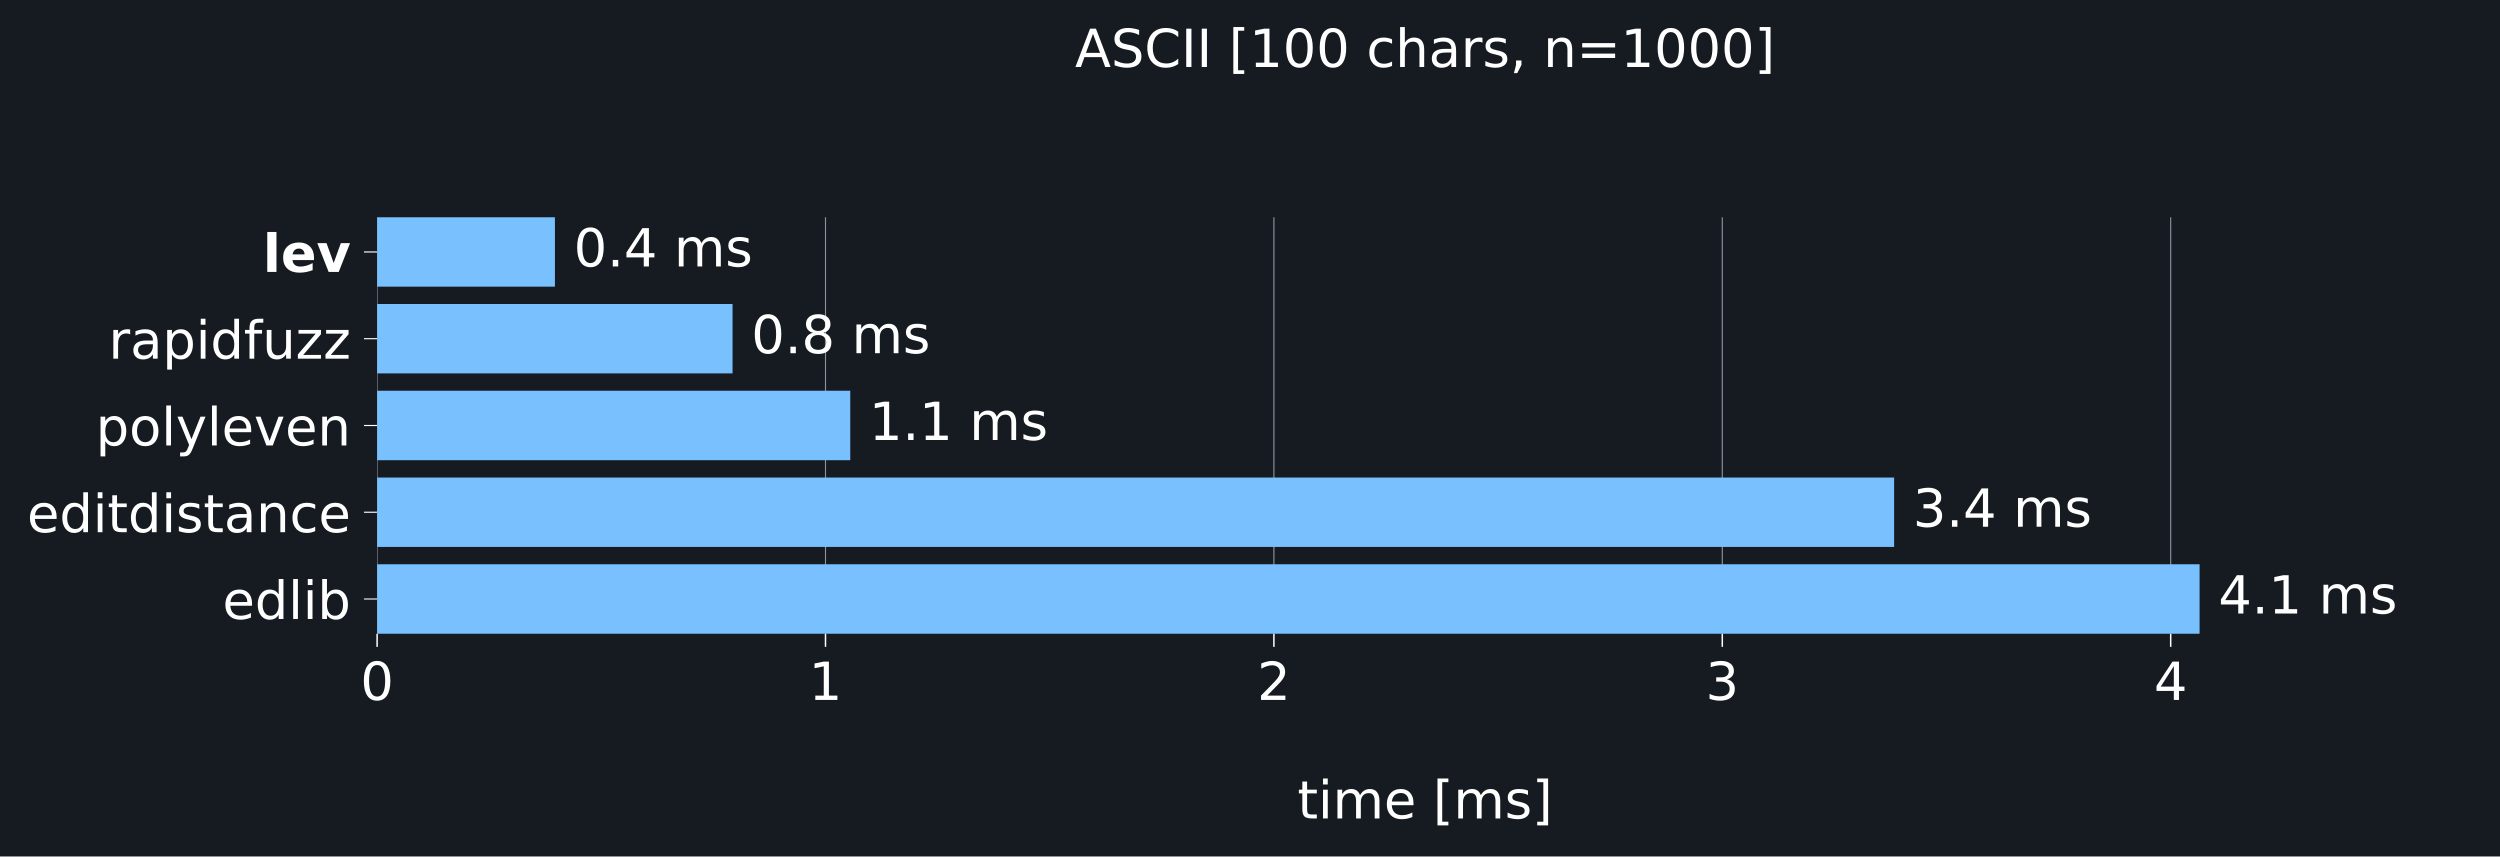
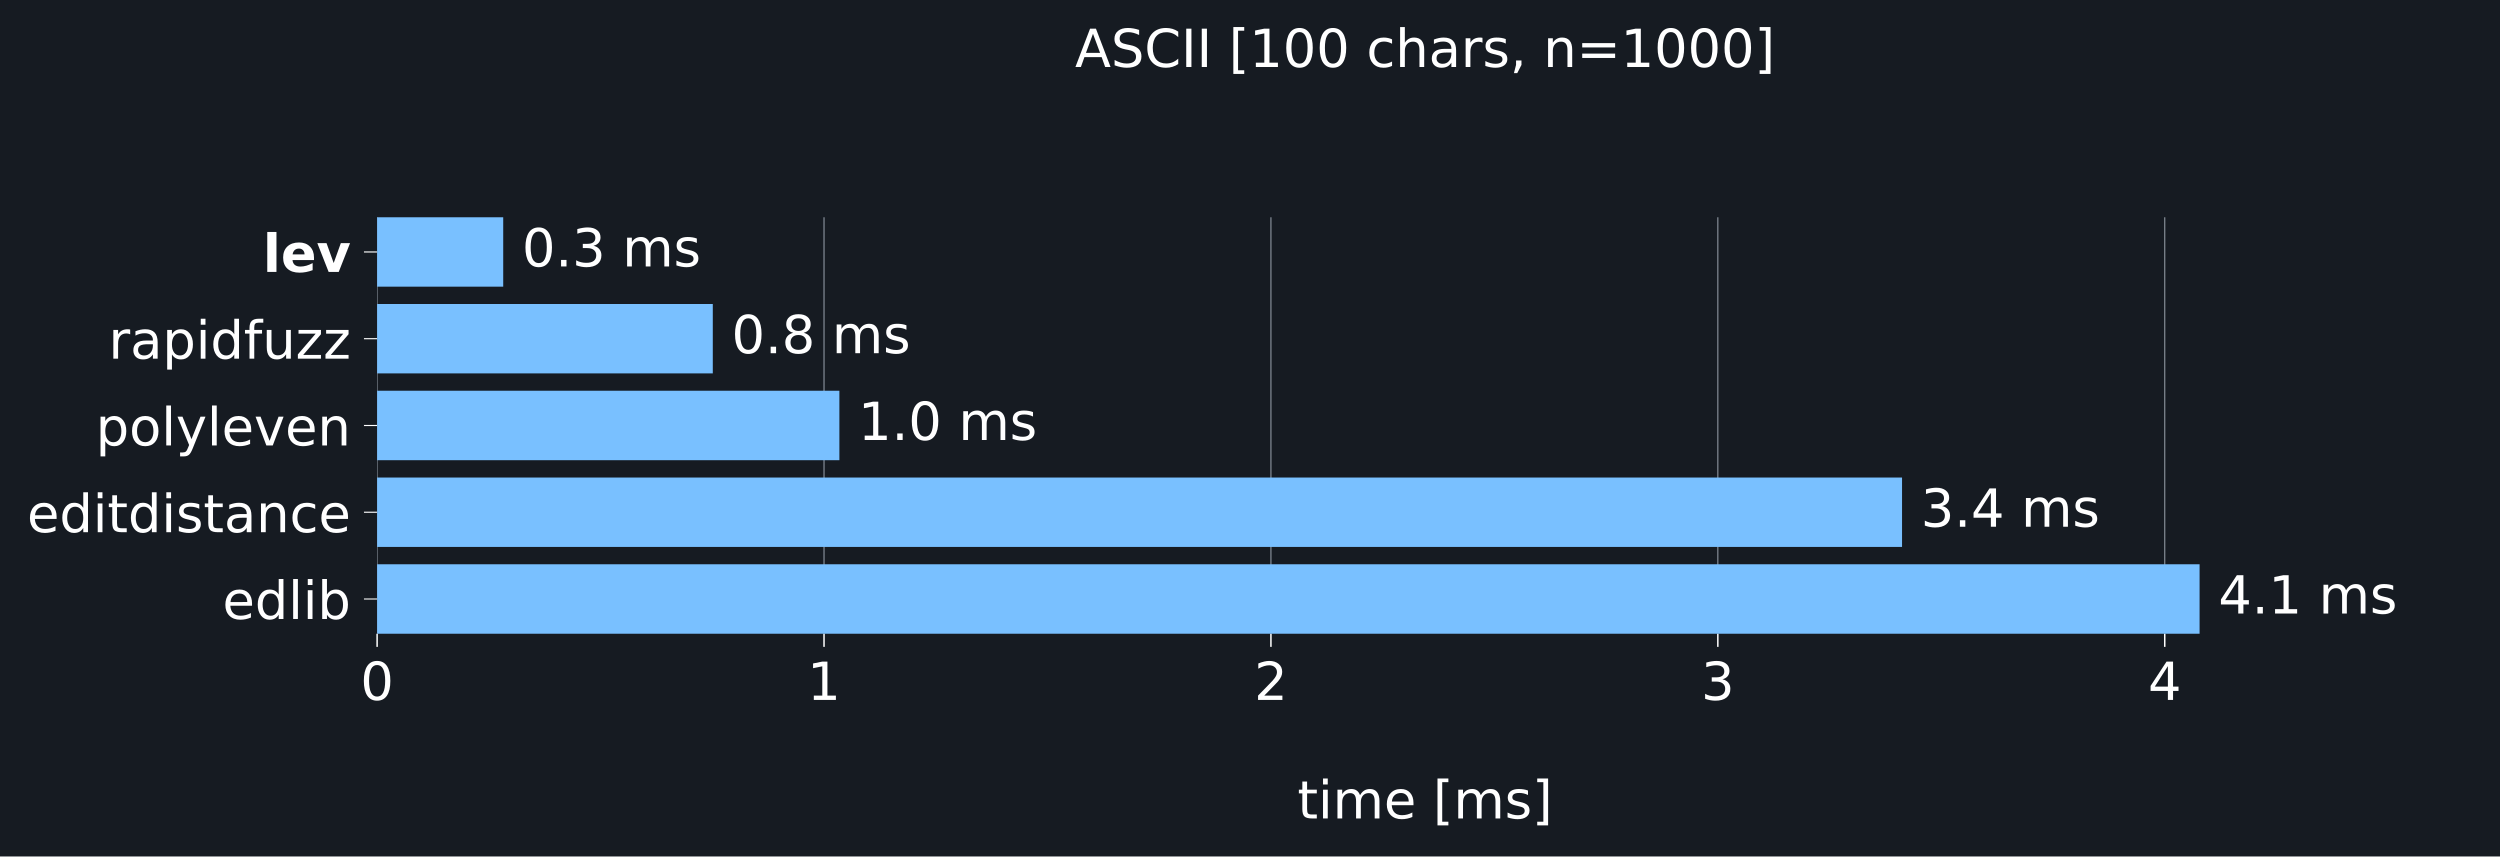
<svg xmlns="http://www.w3.org/2000/svg" xmlns:xlink="http://www.w3.org/1999/xlink" width="665.603pt" height="228.017pt" viewBox="0 0 665.603 228.017" version="1.1">
  <defs>
    <style type="text/css">*{stroke-linejoin: round; stroke-linecap: butt}</style>
  </defs>
  <g id="figure_1">
    <g id="patch_1">
      <path d="M 0 228.017 L 665.603 228.017 L 665.603 0 L 0 0 z " style="fill: #161b22" />
    </g>
    <g id="axes_1">
      <g id="patch_2">
        <path d="M 100.403 168.718 L 658.403 168.718 L 658.403 57.838 L 100.403 57.838 z " style="fill: #161b22" />
      </g>
      <g id="matplotlib.axis_1">
        <g id="xtick_1">
          <g id="line2d_1">
-             <path d="M 100.403 168.718 L 100.403 57.838 " clip-path="url(#pf8c5b90230)" style="fill: none; stroke: #8b949e; stroke-width: 0.3; stroke-linecap: square" />
+             <path d="M 100.403 168.718 L 100.403 57.838 " clip-path="url(#p8ffedb36fc)" style="fill: none; stroke: #8b949e; stroke-width: 0.3; stroke-linecap: square" />
          </g>
          <g id="line2d_2">
            <defs>
-               <path id="m25d6d5aa92" d="M 0 0 L 0 3.5 " style="stroke: #ffffff; stroke-width: 0.4" />
+               <path id="m2bbb7c81c0" d="M 0 0 L 0 3.5 " style="stroke: #ffffff; stroke-width: 0.4" />
            </defs>
            <g>
-               <use xlink:href="#m25d6d5aa92" x="100.403" y="168.718" style="fill: #ffffff; stroke: #ffffff; stroke-width: 0.4" />
+               <use xlink:href="#m2bbb7c81c0" x="100.403" y="168.718" style="fill: #ffffff; stroke: #ffffff; stroke-width: 0.4" />
            </g>
          </g>
          <g id="text_1">
            <g style="fill: #ffffff" transform="translate(95.94906 186.3556) scale(0.14 -0.14)">
              <defs>
                <path id="DejaVuSans-30" d="M 2034 4250 Q 1547 4250 1301 3770 Q 1056 3291 1056 2328 Q 1056 1369 1301 889 Q 1547 409 2034 409 Q 2525 409 2770 889 Q 3016 1369 3016 2328 Q 3016 3291 2770 3770 Q 2525 4250 2034 4250 z M 2034 4750 Q 2819 4750 3233 4129 Q 3647 3509 3647 2328 Q 3647 1150 3233 529 Q 2819 -91 2034 -91 Q 1250 -91 836 529 Q 422 1150 422 2328 Q 422 3509 836 4129 Q 1250 4750 2034 4750 z " transform="scale(0.015625)" />
              </defs>
              <use xlink:href="#DejaVuSans-30" />
            </g>
          </g>
        </g>
        <g id="xtick_2">
          <g id="line2d_3">
-             <path d="M 219.783 168.718 L 219.783 57.838 " clip-path="url(#pf8c5b90230)" style="fill: none; stroke: #8b949e; stroke-width: 0.3; stroke-linecap: square" />
+             <path d="M 219.388 168.718 L 219.388 57.838 " clip-path="url(#p8ffedb36fc)" style="fill: none; stroke: #8b949e; stroke-width: 0.3; stroke-linecap: square" />
          </g>
          <g id="line2d_4">
            <g>
-               <use xlink:href="#m25d6d5aa92" x="219.783" y="168.718" style="fill: #ffffff; stroke: #ffffff; stroke-width: 0.4" />
+               <use xlink:href="#m2bbb7c81c0" x="219.388" y="168.718" style="fill: #ffffff; stroke: #ffffff; stroke-width: 0.4" />
            </g>
          </g>
          <g id="text_2">
-             <g style="fill: #ffffff" transform="translate(215.3296 186.3556) scale(0.14 -0.14)">
+             <g style="fill: #ffffff" transform="translate(214.9344 186.3556) scale(0.14 -0.14)">
              <defs>
                <path id="DejaVuSans-31" d="M 794 531 L 1825 531 L 1825 4091 L 703 3866 L 703 4441 L 1819 4666 L 2450 4666 L 2450 531 L 3481 531 L 3481 0 L 794 0 L 794 531 z " transform="scale(0.015625)" />
              </defs>
              <use xlink:href="#DejaVuSans-31" />
            </g>
          </g>
        </g>
        <g id="xtick_3">
          <g id="line2d_5">
-             <path d="M 339.164 168.718 L 339.164 57.838 " clip-path="url(#pf8c5b90230)" style="fill: none; stroke: #8b949e; stroke-width: 0.3; stroke-linecap: square" />
+             <path d="M 338.374 168.718 L 338.374 57.838 " clip-path="url(#p8ffedb36fc)" style="fill: none; stroke: #8b949e; stroke-width: 0.3; stroke-linecap: square" />
          </g>
          <g id="line2d_6">
            <g>
-               <use xlink:href="#m25d6d5aa92" x="339.164" y="168.718" style="fill: #ffffff; stroke: #ffffff; stroke-width: 0.4" />
+               <use xlink:href="#m2bbb7c81c0" x="338.374" y="168.718" style="fill: #ffffff; stroke: #ffffff; stroke-width: 0.4" />
            </g>
          </g>
          <g id="text_3">
-             <g style="fill: #ffffff" transform="translate(334.7102 186.3556) scale(0.14 -0.14)">
+             <g style="fill: #ffffff" transform="translate(333.9198 186.3556) scale(0.14 -0.14)">
              <defs>
                <path id="DejaVuSans-32" d="M 1228 531 L 3431 531 L 3431 0 L 469 0 L 469 531 Q 828 903 1448 1529 Q 2069 2156 2228 2338 Q 2531 2678 2651 2914 Q 2772 3150 2772 3378 Q 2772 3750 2511 3984 Q 2250 4219 1831 4219 Q 1534 4219 1204 4116 Q 875 4013 500 3803 L 500 4441 Q 881 4594 1212 4672 Q 1544 4750 1819 4750 Q 2544 4750 2975 4387 Q 3406 4025 3406 3419 Q 3406 3131 3298 2873 Q 3191 2616 2906 2266 Q 2828 2175 2409 1742 Q 1991 1309 1228 531 z " transform="scale(0.015625)" />
              </defs>
              <use xlink:href="#DejaVuSans-32" />
            </g>
          </g>
        </g>
        <g id="xtick_4">
          <g id="line2d_7">
-             <path d="M 458.544 168.718 L 458.544 57.838 " clip-path="url(#pf8c5b90230)" style="fill: none; stroke: #8b949e; stroke-width: 0.3; stroke-linecap: square" />
+             <path d="M 457.359 168.718 L 457.359 57.838 " clip-path="url(#p8ffedb36fc)" style="fill: none; stroke: #8b949e; stroke-width: 0.3; stroke-linecap: square" />
          </g>
          <g id="line2d_8">
            <g>
-               <use xlink:href="#m25d6d5aa92" x="458.544" y="168.718" style="fill: #ffffff; stroke: #ffffff; stroke-width: 0.4" />
+               <use xlink:href="#m2bbb7c81c0" x="457.359" y="168.718" style="fill: #ffffff; stroke: #ffffff; stroke-width: 0.4" />
            </g>
          </g>
          <g id="text_4">
-             <g style="fill: #ffffff" transform="translate(454.0907 186.3556) scale(0.14 -0.14)">
+             <g style="fill: #ffffff" transform="translate(452.9052 186.3556) scale(0.14 -0.14)">
              <defs>
                <path id="DejaVuSans-33" d="M 2597 2516 Q 3050 2419 3304 2112 Q 3559 1806 3559 1356 Q 3559 666 3084 287 Q 2609 -91 1734 -91 Q 1441 -91 1130 -33 Q 819 25 488 141 L 488 750 Q 750 597 1062 519 Q 1375 441 1716 441 Q 2309 441 2620 675 Q 2931 909 2931 1356 Q 2931 1769 2642 2001 Q 2353 2234 1838 2234 L 1294 2234 L 1294 2753 L 1863 2753 Q 2328 2753 2575 2939 Q 2822 3125 2822 3475 Q 2822 3834 2567 4026 Q 2313 4219 1838 4219 Q 1578 4219 1281 4162 Q 984 4106 628 3988 L 628 4550 Q 988 4650 1302 4700 Q 1616 4750 1894 4750 Q 2613 4750 3031 4423 Q 3450 4097 3450 3541 Q 3450 3153 3228 2886 Q 3006 2619 2597 2516 z " transform="scale(0.015625)" />
              </defs>
              <use xlink:href="#DejaVuSans-33" />
            </g>
          </g>
        </g>
        <g id="xtick_5">
          <g id="line2d_9">
-             <path d="M 577.925 168.718 L 577.925 57.838 " clip-path="url(#pf8c5b90230)" style="fill: none; stroke: #8b949e; stroke-width: 0.3; stroke-linecap: square" />
+             <path d="M 576.344 168.718 L 576.344 57.838 " clip-path="url(#p8ffedb36fc)" style="fill: none; stroke: #8b949e; stroke-width: 0.3; stroke-linecap: square" />
          </g>
          <g id="line2d_10">
            <g>
-               <use xlink:href="#m25d6d5aa92" x="577.925" y="168.718" style="fill: #ffffff; stroke: #ffffff; stroke-width: 0.4" />
+               <use xlink:href="#m2bbb7c81c0" x="576.344" y="168.718" style="fill: #ffffff; stroke: #ffffff; stroke-width: 0.4" />
            </g>
          </g>
          <g id="text_5">
-             <g style="fill: #ffffff" transform="translate(573.4713 186.3556) scale(0.14 -0.14)">
+             <g style="fill: #ffffff" transform="translate(571.8906 186.3556) scale(0.14 -0.14)">
              <defs>
                <path id="DejaVuSans-34" d="M 2419 4116 L 825 1625 L 2419 1625 L 2419 4116 z M 2253 4666 L 3047 4666 L 3047 1625 L 3713 1625 L 3713 1100 L 3047 1100 L 3047 0 L 2419 0 L 2419 1100 L 313 1100 L 313 1709 L 2253 4666 z " transform="scale(0.015625)" />
              </defs>
              <use xlink:href="#DejaVuSans-34" />
            </g>
          </g>
        </g>
        <g id="text_6">
          <g style="fill: #ffffff" transform="translate(345.4364 217.905) scale(0.14 -0.14)">
            <defs>
              <path id="DejaVuSans-74" d="M 1172 4494 L 1172 3500 L 2356 3500 L 2356 3053 L 1172 3053 L 1172 1153 Q 1172 725 1289 603 Q 1406 481 1766 481 L 2356 481 L 2356 0 L 1766 0 Q 1100 0 847 248 Q 594 497 594 1153 L 594 3053 L 172 3053 L 172 3500 L 594 3500 L 594 4494 L 1172 4494 z " transform="scale(0.015625)" />
              <path id="DejaVuSans-69" d="M 603 3500 L 1178 3500 L 1178 0 L 603 0 L 603 3500 z M 603 4863 L 1178 4863 L 1178 4134 L 603 4134 L 603 4863 z " transform="scale(0.015625)" />
              <path id="DejaVuSans-6d" d="M 3328 2828 Q 3544 3216 3844 3400 Q 4144 3584 4550 3584 Q 5097 3584 5394 3201 Q 5691 2819 5691 2113 L 5691 0 L 5113 0 L 5113 2094 Q 5113 2597 4934 2840 Q 4756 3084 4391 3084 Q 3944 3084 3684 2787 Q 3425 2491 3425 1978 L 3425 0 L 2847 0 L 2847 2094 Q 2847 2600 2669 2842 Q 2491 3084 2119 3084 Q 1678 3084 1418 2786 Q 1159 2488 1159 1978 L 1159 0 L 581 0 L 581 3500 L 1159 3500 L 1159 2956 Q 1356 3278 1631 3431 Q 1906 3584 2284 3584 Q 2666 3584 2933 3390 Q 3200 3197 3328 2828 z " transform="scale(0.015625)" />
              <path id="DejaVuSans-65" d="M 3597 1894 L 3597 1613 L 953 1613 Q 991 1019 1311 708 Q 1631 397 2203 397 Q 2534 397 2845 478 Q 3156 559 3463 722 L 3463 178 Q 3153 47 2828 -22 Q 2503 -91 2169 -91 Q 1331 -91 842 396 Q 353 884 353 1716 Q 353 2575 817 3079 Q 1281 3584 2069 3584 Q 2775 3584 3186 3129 Q 3597 2675 3597 1894 z M 3022 2063 Q 3016 2534 2758 2815 Q 2500 3097 2075 3097 Q 1594 3097 1305 2825 Q 1016 2553 972 2059 L 3022 2063 z " transform="scale(0.015625)" />
              <path id="DejaVuSans-20" transform="scale(0.015625)" />
              <path id="DejaVuSans-5b" d="M 550 4863 L 1875 4863 L 1875 4416 L 1125 4416 L 1125 -397 L 1875 -397 L 1875 -844 L 550 -844 L 550 4863 z " transform="scale(0.015625)" />
              <path id="DejaVuSans-73" d="M 2834 3397 L 2834 2853 Q 2591 2978 2328 3040 Q 2066 3103 1784 3103 Q 1356 3103 1142 2972 Q 928 2841 928 2578 Q 928 2378 1081 2264 Q 1234 2150 1697 2047 L 1894 2003 Q 2506 1872 2764 1633 Q 3022 1394 3022 966 Q 3022 478 2636 193 Q 2250 -91 1575 -91 Q 1294 -91 989 -36 Q 684 19 347 128 L 347 722 Q 666 556 975 473 Q 1284 391 1588 391 Q 1994 391 2212 530 Q 2431 669 2431 922 Q 2431 1156 2273 1281 Q 2116 1406 1581 1522 L 1381 1569 Q 847 1681 609 1914 Q 372 2147 372 2553 Q 372 3047 722 3315 Q 1072 3584 1716 3584 Q 2034 3584 2315 3537 Q 2597 3491 2834 3397 z " transform="scale(0.015625)" />
              <path id="DejaVuSans-5d" d="M 1947 4863 L 1947 -844 L 622 -844 L 622 -397 L 1369 -397 L 1369 4416 L 622 4416 L 622 4863 L 1947 4863 z " transform="scale(0.015625)" />
            </defs>
            <use xlink:href="#DejaVuSans-74" />
            <use xlink:href="#DejaVuSans-69" transform="translate(39.20898 0)" />
            <use xlink:href="#DejaVuSans-6d" transform="translate(66.99219 0)" />
            <use xlink:href="#DejaVuSans-65" transform="translate(164.4043 0)" />
            <use xlink:href="#DejaVuSans-20" transform="translate(225.9277 0)" />
            <use xlink:href="#DejaVuSans-5b" transform="translate(257.7148 0)" />
            <use xlink:href="#DejaVuSans-6d" transform="translate(296.7285 0)" />
            <use xlink:href="#DejaVuSans-73" transform="translate(394.1406 0)" />
            <use xlink:href="#DejaVuSans-5d" transform="translate(446.2402 0)" />
          </g>
        </g>
      </g>
      <g id="matplotlib.axis_2">
        <g id="ytick_1">
          <g id="line2d_11">
            <defs>
-               <path id="ma8c138a21f" d="M 0 0 L -3.5 0 " style="stroke: #ffffff; stroke-width: 0.3" />
+               <path id="mb7a8e236f5" d="M 0 0 L -3.5 0 " style="stroke: #ffffff; stroke-width: 0.3" />
            </defs>
            <g>
-               <use xlink:href="#ma8c138a21f" x="100.403" y="159.478" style="fill: #ffffff; stroke: #ffffff; stroke-width: 0.3" />
+               <use xlink:href="#mb7a8e236f5" x="100.403" y="159.478" style="fill: #ffffff; stroke: #ffffff; stroke-width: 0.3" />
            </g>
          </g>
          <g id="text_7">
            <g style="fill: #ffffff" transform="translate(59.23406 164.7967) scale(0.14 -0.14)">
              <defs>
                <path id="DejaVuSans-64" d="M 2906 2969 L 2906 4863 L 3481 4863 L 3481 0 L 2906 0 L 2906 525 Q 2725 213 2448 61 Q 2172 -91 1784 -91 Q 1150 -91 751 415 Q 353 922 353 1747 Q 353 2572 751 3078 Q 1150 3584 1784 3584 Q 2172 3584 2448 3432 Q 2725 3281 2906 2969 z M 947 1747 Q 947 1113 1208 752 Q 1469 391 1925 391 Q 2381 391 2643 752 Q 2906 1113 2906 1747 Q 2906 2381 2643 2742 Q 2381 3103 1925 3103 Q 1469 3103 1208 2742 Q 947 2381 947 1747 z " transform="scale(0.015625)" />
                <path id="DejaVuSans-6c" d="M 603 4863 L 1178 4863 L 1178 0 L 603 0 L 603 4863 z " transform="scale(0.015625)" />
                <path id="DejaVuSans-62" d="M 3116 1747 Q 3116 2381 2855 2742 Q 2594 3103 2138 3103 Q 1681 3103 1420 2742 Q 1159 2381 1159 1747 Q 1159 1113 1420 752 Q 1681 391 2138 391 Q 2594 391 2855 752 Q 3116 1113 3116 1747 z M 1159 2969 Q 1341 3281 1617 3432 Q 1894 3584 2278 3584 Q 2916 3584 3314 3078 Q 3713 2572 3713 1747 Q 3713 922 3314 415 Q 2916 -91 2278 -91 Q 1894 -91 1617 61 Q 1341 213 1159 525 L 1159 0 L 581 0 L 581 4863 L 1159 4863 L 1159 2969 z " transform="scale(0.015625)" />
              </defs>
              <use xlink:href="#DejaVuSans-65" />
              <use xlink:href="#DejaVuSans-64" transform="translate(61.52344 0)" />
              <use xlink:href="#DejaVuSans-6c" transform="translate(125 0)" />
              <use xlink:href="#DejaVuSans-69" transform="translate(152.7832 0)" />
              <use xlink:href="#DejaVuSans-62" transform="translate(180.5664 0)" />
            </g>
          </g>
        </g>
        <g id="ytick_2">
          <g id="line2d_12">
            <g>
-               <use xlink:href="#ma8c138a21f" x="100.403" y="136.378" style="fill: #ffffff; stroke: #ffffff; stroke-width: 0.3" />
+               <use xlink:href="#mb7a8e236f5" x="100.403" y="136.378" style="fill: #ffffff; stroke: #ffffff; stroke-width: 0.3" />
            </g>
          </g>
          <g id="text_8">
            <g style="fill: #ffffff" transform="translate(7.2 141.6967) scale(0.14 -0.14)">
              <defs>
                <path id="DejaVuSans-61" d="M 2194 1759 Q 1497 1759 1228 1600 Q 959 1441 959 1056 Q 959 750 1161 570 Q 1363 391 1709 391 Q 2188 391 2477 730 Q 2766 1069 2766 1631 L 2766 1759 L 2194 1759 z M 3341 1997 L 3341 0 L 2766 0 L 2766 531 Q 2569 213 2275 61 Q 1981 -91 1556 -91 Q 1019 -91 701 211 Q 384 513 384 1019 Q 384 1609 779 1909 Q 1175 2209 1959 2209 L 2766 2209 L 2766 2266 Q 2766 2663 2505 2880 Q 2244 3097 1772 3097 Q 1472 3097 1187 3025 Q 903 2953 641 2809 L 641 3341 Q 956 3463 1253 3523 Q 1550 3584 1831 3584 Q 2591 3584 2966 3190 Q 3341 2797 3341 1997 z " transform="scale(0.015625)" />
                <path id="DejaVuSans-6e" d="M 3513 2113 L 3513 0 L 2938 0 L 2938 2094 Q 2938 2591 2744 2837 Q 2550 3084 2163 3084 Q 1697 3084 1428 2787 Q 1159 2491 1159 1978 L 1159 0 L 581 0 L 581 3500 L 1159 3500 L 1159 2956 Q 1366 3272 1645 3428 Q 1925 3584 2291 3584 Q 2894 3584 3203 3211 Q 3513 2838 3513 2113 z " transform="scale(0.015625)" />
                <path id="DejaVuSans-63" d="M 3122 3366 L 3122 2828 Q 2878 2963 2633 3030 Q 2388 3097 2138 3097 Q 1578 3097 1268 2742 Q 959 2388 959 1747 Q 959 1106 1268 751 Q 1578 397 2138 397 Q 2388 397 2633 464 Q 2878 531 3122 666 L 3122 134 Q 2881 22 2623 -34 Q 2366 -91 2075 -91 Q 1284 -91 818 406 Q 353 903 353 1747 Q 353 2603 823 3093 Q 1294 3584 2113 3584 Q 2378 3584 2631 3529 Q 2884 3475 3122 3366 z " transform="scale(0.015625)" />
              </defs>
              <use xlink:href="#DejaVuSans-65" />
              <use xlink:href="#DejaVuSans-64" transform="translate(61.52344 0)" />
              <use xlink:href="#DejaVuSans-69" transform="translate(125 0)" />
              <use xlink:href="#DejaVuSans-74" transform="translate(152.7832 0)" />
              <use xlink:href="#DejaVuSans-64" transform="translate(191.9922 0)" />
              <use xlink:href="#DejaVuSans-69" transform="translate(255.4688 0)" />
              <use xlink:href="#DejaVuSans-73" transform="translate(283.252 0)" />
              <use xlink:href="#DejaVuSans-74" transform="translate(335.3516 0)" />
              <use xlink:href="#DejaVuSans-61" transform="translate(374.5605 0)" />
              <use xlink:href="#DejaVuSans-6e" transform="translate(435.8398 0)" />
              <use xlink:href="#DejaVuSans-63" transform="translate(499.2188 0)" />
              <use xlink:href="#DejaVuSans-65" transform="translate(554.1992 0)" />
            </g>
          </g>
        </g>
        <g id="ytick_3">
          <g id="line2d_13">
            <g>
-               <use xlink:href="#ma8c138a21f" x="100.403" y="113.278" style="fill: #ffffff; stroke: #ffffff; stroke-width: 0.3" />
+               <use xlink:href="#mb7a8e236f5" x="100.403" y="113.278" style="fill: #ffffff; stroke: #ffffff; stroke-width: 0.3" />
            </g>
          </g>
          <g id="text_9">
            <g style="fill: #ffffff" transform="translate(25.49625 118.5967) scale(0.14 -0.14)">
              <defs>
                <path id="DejaVuSans-70" d="M 1159 525 L 1159 -1331 L 581 -1331 L 581 3500 L 1159 3500 L 1159 2969 Q 1341 3281 1617 3432 Q 1894 3584 2278 3584 Q 2916 3584 3314 3078 Q 3713 2572 3713 1747 Q 3713 922 3314 415 Q 2916 -91 2278 -91 Q 1894 -91 1617 61 Q 1341 213 1159 525 z M 3116 1747 Q 3116 2381 2855 2742 Q 2594 3103 2138 3103 Q 1681 3103 1420 2742 Q 1159 2381 1159 1747 Q 1159 1113 1420 752 Q 1681 391 2138 391 Q 2594 391 2855 752 Q 3116 1113 3116 1747 z " transform="scale(0.015625)" />
                <path id="DejaVuSans-6f" d="M 1959 3097 Q 1497 3097 1228 2736 Q 959 2375 959 1747 Q 959 1119 1226 758 Q 1494 397 1959 397 Q 2419 397 2687 759 Q 2956 1122 2956 1747 Q 2956 2369 2687 2733 Q 2419 3097 1959 3097 z M 1959 3584 Q 2709 3584 3137 3096 Q 3566 2609 3566 1747 Q 3566 888 3137 398 Q 2709 -91 1959 -91 Q 1206 -91 779 398 Q 353 888 353 1747 Q 353 2609 779 3096 Q 1206 3584 1959 3584 z " transform="scale(0.015625)" />
                <path id="DejaVuSans-79" d="M 2059 -325 Q 1816 -950 1584 -1140 Q 1353 -1331 966 -1331 L 506 -1331 L 506 -850 L 844 -850 Q 1081 -850 1212 -737 Q 1344 -625 1503 -206 L 1606 56 L 191 3500 L 800 3500 L 1894 763 L 2988 3500 L 3597 3500 L 2059 -325 z " transform="scale(0.015625)" />
                <path id="DejaVuSans-76" d="M 191 3500 L 800 3500 L 1894 563 L 2988 3500 L 3597 3500 L 2284 0 L 1503 0 L 191 3500 z " transform="scale(0.015625)" />
              </defs>
              <use xlink:href="#DejaVuSans-70" />
              <use xlink:href="#DejaVuSans-6f" transform="translate(63.47656 0)" />
              <use xlink:href="#DejaVuSans-6c" transform="translate(124.6582 0)" />
              <use xlink:href="#DejaVuSans-79" transform="translate(152.4414 0)" />
              <use xlink:href="#DejaVuSans-6c" transform="translate(211.6211 0)" />
              <use xlink:href="#DejaVuSans-65" transform="translate(239.4043 0)" />
              <use xlink:href="#DejaVuSans-76" transform="translate(300.9277 0)" />
              <use xlink:href="#DejaVuSans-65" transform="translate(360.1074 0)" />
              <use xlink:href="#DejaVuSans-6e" transform="translate(421.6309 0)" />
            </g>
          </g>
        </g>
        <g id="ytick_4">
          <g id="line2d_14">
            <g>
-               <use xlink:href="#ma8c138a21f" x="100.403" y="90.178" style="fill: #ffffff; stroke: #ffffff; stroke-width: 0.3" />
+               <use xlink:href="#mb7a8e236f5" x="100.403" y="90.178" style="fill: #ffffff; stroke: #ffffff; stroke-width: 0.3" />
            </g>
          </g>
          <g id="text_10">
            <g style="fill: #ffffff" transform="translate(28.90656 95.49672) scale(0.14 -0.14)">
              <defs>
                <path id="DejaVuSans-72" d="M 2631 2963 Q 2534 3019 2420 3045 Q 2306 3072 2169 3072 Q 1681 3072 1420 2755 Q 1159 2438 1159 1844 L 1159 0 L 581 0 L 581 3500 L 1159 3500 L 1159 2956 Q 1341 3275 1631 3429 Q 1922 3584 2338 3584 Q 2397 3584 2469 3576 Q 2541 3569 2628 3553 L 2631 2963 z " transform="scale(0.015625)" />
                <path id="DejaVuSans-66" d="M 2375 4863 L 2375 4384 L 1825 4384 Q 1516 4384 1395 4259 Q 1275 4134 1275 3809 L 1275 3500 L 2222 3500 L 2222 3053 L 1275 3053 L 1275 0 L 697 0 L 697 3053 L 147 3053 L 147 3500 L 697 3500 L 697 3744 Q 697 4328 969 4595 Q 1241 4863 1831 4863 L 2375 4863 z " transform="scale(0.015625)" />
                <path id="DejaVuSans-75" d="M 544 1381 L 544 3500 L 1119 3500 L 1119 1403 Q 1119 906 1312 657 Q 1506 409 1894 409 Q 2359 409 2629 706 Q 2900 1003 2900 1516 L 2900 3500 L 3475 3500 L 3475 0 L 2900 0 L 2900 538 Q 2691 219 2414 64 Q 2138 -91 1772 -91 Q 1169 -91 856 284 Q 544 659 544 1381 z M 1991 3584 L 1991 3584 z " transform="scale(0.015625)" />
                <path id="DejaVuSans-7a" d="M 353 3500 L 3084 3500 L 3084 2975 L 922 459 L 3084 459 L 3084 0 L 275 0 L 275 525 L 2438 3041 L 353 3041 L 353 3500 z " transform="scale(0.015625)" />
              </defs>
              <use xlink:href="#DejaVuSans-72" />
              <use xlink:href="#DejaVuSans-61" transform="translate(41.11328 0)" />
              <use xlink:href="#DejaVuSans-70" transform="translate(102.3926 0)" />
              <use xlink:href="#DejaVuSans-69" transform="translate(165.8691 0)" />
              <use xlink:href="#DejaVuSans-64" transform="translate(193.6523 0)" />
              <use xlink:href="#DejaVuSans-66" transform="translate(257.1289 0)" />
              <use xlink:href="#DejaVuSans-75" transform="translate(292.334 0)" />
              <use xlink:href="#DejaVuSans-7a" transform="translate(355.7129 0)" />
              <use xlink:href="#DejaVuSans-7a" transform="translate(408.2031 0)" />
            </g>
          </g>
        </g>
        <g id="ytick_5">
          <g id="line2d_15">
            <g>
-               <use xlink:href="#ma8c138a21f" x="100.403" y="67.078" style="fill: #ffffff; stroke: #ffffff; stroke-width: 0.3" />
+               <use xlink:href="#mb7a8e236f5" x="100.403" y="67.078" style="fill: #ffffff; stroke: #ffffff; stroke-width: 0.3" />
            </g>
          </g>
          <g id="text_11">
            <g style="fill: #ffffff" transform="translate(69.98125 72.39672) scale(0.14 -0.14)">
              <defs>
                <path id="DejaVuSans-Bold-6c" d="M 538 4863 L 1656 4863 L 1656 0 L 538 0 L 538 4863 z " transform="scale(0.015625)" />
                <path id="DejaVuSans-Bold-65" d="M 4031 1759 L 4031 1441 L 1416 1441 Q 1456 1047 1700 850 Q 1944 653 2381 653 Q 2734 653 3104 758 Q 3475 863 3866 1075 L 3866 213 Q 3469 63 3072 -14 Q 2675 -91 2278 -91 Q 1328 -91 801 392 Q 275 875 275 1747 Q 275 2603 792 3093 Q 1309 3584 2216 3584 Q 3041 3584 3536 3087 Q 4031 2591 4031 1759 z M 2881 2131 Q 2881 2450 2695 2645 Q 2509 2841 2209 2841 Q 1884 2841 1681 2658 Q 1478 2475 1428 2131 L 2881 2131 z " transform="scale(0.015625)" />
                <path id="DejaVuSans-Bold-76" d="M 97 3500 L 1216 3500 L 2088 1081 L 2956 3500 L 4078 3500 L 2700 0 L 1472 0 L 97 3500 z " transform="scale(0.015625)" />
              </defs>
              <use xlink:href="#DejaVuSans-Bold-6c" />
              <use xlink:href="#DejaVuSans-Bold-65" transform="translate(34.27734 0)" />
              <use xlink:href="#DejaVuSans-Bold-76" transform="translate(102.0996 0)" />
            </g>
          </g>
        </g>
      </g>
      <g id="patch_3">
-         <path d="M 100.403 168.718 L 585.62 168.718 L 585.62 150.238 L 100.403 150.238 z " clip-path="url(#pf8c5b90230)" style="fill: #79c0ff" />
+         <path d="M 100.403 168.718 L 585.62 168.718 L 585.62 150.238 L 100.403 150.238 z " clip-path="url(#p8ffedb36fc)" style="fill: #79c0ff" />
      </g>
      <g id="patch_4">
-         <path d="M 100.403 145.618 L 504.292 145.618 L 504.292 127.138 L 100.403 127.138 z " clip-path="url(#pf8c5b90230)" style="fill: #79c0ff" />
+         <path d="M 100.403 145.618 L 506.401 145.618 L 506.401 127.138 L 100.403 127.138 z " clip-path="url(#p8ffedb36fc)" style="fill: #79c0ff" />
      </g>
      <g id="patch_5">
-         <path d="M 100.403 122.518 L 226.374 122.518 L 226.374 104.038 L 100.403 104.038 z " clip-path="url(#pf8c5b90230)" style="fill: #79c0ff" />
+         <path d="M 100.403 122.518 L 223.478 122.518 L 223.478 104.038 L 100.403 104.038 z " clip-path="url(#p8ffedb36fc)" style="fill: #79c0ff" />
      </g>
      <g id="patch_6">
-         <path d="M 100.403 99.418 L 195.037 99.418 L 195.037 80.938 L 100.403 80.938 z " clip-path="url(#pf8c5b90230)" style="fill: #79c0ff" />
+         <path d="M 100.403 99.418 L 189.776 99.418 L 189.776 80.938 L 100.403 80.938 z " clip-path="url(#p8ffedb36fc)" style="fill: #79c0ff" />
      </g>
      <g id="patch_7">
-         <path d="M 100.403 76.318 L 147.747 76.318 L 147.747 57.838 L 100.403 57.838 z " clip-path="url(#pf8c5b90230)" style="fill: #79c0ff" />
+         <path d="M 100.403 76.318 L 133.977 76.318 L 133.977 57.838 L 100.403 57.838 z " clip-path="url(#p8ffedb36fc)" style="fill: #79c0ff" />
      </g>
      <g id="text_12">
        <g style="fill: #ffffff" transform="translate(590.6202 163.3409) scale(0.14 -0.14)">
          <defs>
            <path id="DejaVuSans-2e" d="M 684 794 L 1344 794 L 1344 0 L 684 0 L 684 794 z " transform="scale(0.015625)" />
          </defs>
          <use xlink:href="#DejaVuSans-34" />
          <use xlink:href="#DejaVuSans-2e" transform="translate(63.62305 0)" />
          <use xlink:href="#DejaVuSans-31" transform="translate(95.41016 0)" />
          <use xlink:href="#DejaVuSans-20" transform="translate(159.0332 0)" />
          <use xlink:href="#DejaVuSans-6d" transform="translate(190.8203 0)" />
          <use xlink:href="#DejaVuSans-73" transform="translate(288.2324 0)" />
        </g>
      </g>
      <g id="text_13">
-         <g style="fill: #ffffff" transform="translate(509.2921 140.2409) scale(0.14 -0.14)">
+         <g style="fill: #ffffff" transform="translate(511.4008 140.2409) scale(0.14 -0.14)">
          <use xlink:href="#DejaVuSans-33" />
          <use xlink:href="#DejaVuSans-2e" transform="translate(63.62305 0)" />
          <use xlink:href="#DejaVuSans-34" transform="translate(95.41016 0)" />
          <use xlink:href="#DejaVuSans-20" transform="translate(159.0332 0)" />
          <use xlink:href="#DejaVuSans-6d" transform="translate(190.8203 0)" />
          <use xlink:href="#DejaVuSans-73" transform="translate(288.2324 0)" />
        </g>
      </g>
      <g id="text_14">
-         <g style="fill: #ffffff" transform="translate(231.3741 117.1409) scale(0.14 -0.14)">
+         <g style="fill: #ffffff" transform="translate(228.4783 117.1409) scale(0.14 -0.14)">
          <use xlink:href="#DejaVuSans-31" />
          <use xlink:href="#DejaVuSans-2e" transform="translate(63.62305 0)" />
-           <use xlink:href="#DejaVuSans-31" transform="translate(95.41016 0)" />
+           <use xlink:href="#DejaVuSans-30" transform="translate(95.41016 0)" />
          <use xlink:href="#DejaVuSans-20" transform="translate(159.0332 0)" />
          <use xlink:href="#DejaVuSans-6d" transform="translate(190.8203 0)" />
          <use xlink:href="#DejaVuSans-73" transform="translate(288.2324 0)" />
        </g>
      </g>
      <g id="text_15">
-         <g style="fill: #ffffff" transform="translate(200.0369 94.04094) scale(0.14 -0.14)">
+         <g style="fill: #ffffff" transform="translate(194.7757 94.04094) scale(0.14 -0.14)">
          <defs>
            <path id="DejaVuSans-38" d="M 2034 2216 Q 1584 2216 1326 1975 Q 1069 1734 1069 1313 Q 1069 891 1326 650 Q 1584 409 2034 409 Q 2484 409 2743 651 Q 3003 894 3003 1313 Q 3003 1734 2745 1975 Q 2488 2216 2034 2216 z M 1403 2484 Q 997 2584 770 2862 Q 544 3141 544 3541 Q 544 4100 942 4425 Q 1341 4750 2034 4750 Q 2731 4750 3128 4425 Q 3525 4100 3525 3541 Q 3525 3141 3298 2862 Q 3072 2584 2669 2484 Q 3125 2378 3379 2068 Q 3634 1759 3634 1313 Q 3634 634 3220 271 Q 2806 -91 2034 -91 Q 1263 -91 848 271 Q 434 634 434 1313 Q 434 1759 690 2068 Q 947 2378 1403 2484 z M 1172 3481 Q 1172 3119 1398 2916 Q 1625 2713 2034 2713 Q 2441 2713 2670 2916 Q 2900 3119 2900 3481 Q 2900 3844 2670 4047 Q 2441 4250 2034 4250 Q 1625 4250 1398 4047 Q 1172 3844 1172 3481 z " transform="scale(0.015625)" />
          </defs>
          <use xlink:href="#DejaVuSans-30" />
          <use xlink:href="#DejaVuSans-2e" transform="translate(63.62305 0)" />
          <use xlink:href="#DejaVuSans-38" transform="translate(95.41016 0)" />
          <use xlink:href="#DejaVuSans-20" transform="translate(159.0332 0)" />
          <use xlink:href="#DejaVuSans-6d" transform="translate(190.8203 0)" />
          <use xlink:href="#DejaVuSans-73" transform="translate(288.2324 0)" />
        </g>
      </g>
      <g id="text_16">
-         <g style="fill: #ffffff" transform="translate(152.7472 70.94094) scale(0.14 -0.14)">
+         <g style="fill: #ffffff" transform="translate(138.9766 70.94094) scale(0.14 -0.14)">
          <use xlink:href="#DejaVuSans-30" />
          <use xlink:href="#DejaVuSans-2e" transform="translate(63.62305 0)" />
-           <use xlink:href="#DejaVuSans-34" transform="translate(95.41016 0)" />
+           <use xlink:href="#DejaVuSans-33" transform="translate(95.41016 0)" />
          <use xlink:href="#DejaVuSans-20" transform="translate(159.0332 0)" />
          <use xlink:href="#DejaVuSans-6d" transform="translate(190.8203 0)" />
          <use xlink:href="#DejaVuSans-73" transform="translate(288.2324 0)" />
        </g>
      </g>
      <g id="text_17">
        <g style="fill: #ffffff" transform="translate(286.2142 17.83781) scale(0.14 -0.14)">
          <defs>
            <path id="DejaVuSans-41" d="M 2188 4044 L 1331 1722 L 3047 1722 L 2188 4044 z M 1831 4666 L 2547 4666 L 4325 0 L 3669 0 L 3244 1197 L 1141 1197 L 716 0 L 50 0 L 1831 4666 z " transform="scale(0.015625)" />
            <path id="DejaVuSans-53" d="M 3425 4513 L 3425 3897 Q 3066 4069 2747 4153 Q 2428 4238 2131 4238 Q 1616 4238 1336 4038 Q 1056 3838 1056 3469 Q 1056 3159 1242 3001 Q 1428 2844 1947 2747 L 2328 2669 Q 3034 2534 3370 2195 Q 3706 1856 3706 1288 Q 3706 609 3251 259 Q 2797 -91 1919 -91 Q 1588 -91 1214 -16 Q 841 59 441 206 L 441 856 Q 825 641 1194 531 Q 1563 422 1919 422 Q 2459 422 2753 634 Q 3047 847 3047 1241 Q 3047 1584 2836 1778 Q 2625 1972 2144 2069 L 1759 2144 Q 1053 2284 737 2584 Q 422 2884 422 3419 Q 422 4038 858 4394 Q 1294 4750 2059 4750 Q 2388 4750 2728 4690 Q 3069 4631 3425 4513 z " transform="scale(0.015625)" />
            <path id="DejaVuSans-43" d="M 4122 4306 L 4122 3641 Q 3803 3938 3442 4084 Q 3081 4231 2675 4231 Q 1875 4231 1450 3742 Q 1025 3253 1025 2328 Q 1025 1406 1450 917 Q 1875 428 2675 428 Q 3081 428 3442 575 Q 3803 722 4122 1019 L 4122 359 Q 3791 134 3420 21 Q 3050 -91 2638 -91 Q 1578 -91 968 557 Q 359 1206 359 2328 Q 359 3453 968 4101 Q 1578 4750 2638 4750 Q 3056 4750 3426 4639 Q 3797 4528 4122 4306 z " transform="scale(0.015625)" />
            <path id="DejaVuSans-49" d="M 628 4666 L 1259 4666 L 1259 0 L 628 0 L 628 4666 z " transform="scale(0.015625)" />
            <path id="DejaVuSans-68" d="M 3513 2113 L 3513 0 L 2938 0 L 2938 2094 Q 2938 2591 2744 2837 Q 2550 3084 2163 3084 Q 1697 3084 1428 2787 Q 1159 2491 1159 1978 L 1159 0 L 581 0 L 581 4863 L 1159 4863 L 1159 2956 Q 1366 3272 1645 3428 Q 1925 3584 2291 3584 Q 2894 3584 3203 3211 Q 3513 2838 3513 2113 z " transform="scale(0.015625)" />
            <path id="DejaVuSans-2c" d="M 750 794 L 1409 794 L 1409 256 L 897 -744 L 494 -744 L 750 256 L 750 794 z " transform="scale(0.015625)" />
            <path id="DejaVuSans-3d" d="M 678 2906 L 4684 2906 L 4684 2381 L 678 2381 L 678 2906 z M 678 1631 L 4684 1631 L 4684 1100 L 678 1100 L 678 1631 z " transform="scale(0.015625)" />
          </defs>
          <use xlink:href="#DejaVuSans-41" />
          <use xlink:href="#DejaVuSans-53" transform="translate(68.4082 0)" />
          <use xlink:href="#DejaVuSans-43" transform="translate(131.8848 0)" />
          <use xlink:href="#DejaVuSans-49" transform="translate(201.709 0)" />
          <use xlink:href="#DejaVuSans-49" transform="translate(231.2012 0)" />
          <use xlink:href="#DejaVuSans-20" transform="translate(260.6934 0)" />
          <use xlink:href="#DejaVuSans-5b" transform="translate(292.4805 0)" />
          <use xlink:href="#DejaVuSans-31" transform="translate(331.4941 0)" />
          <use xlink:href="#DejaVuSans-30" transform="translate(395.1172 0)" />
          <use xlink:href="#DejaVuSans-30" transform="translate(458.7402 0)" />
          <use xlink:href="#DejaVuSans-20" transform="translate(522.3633 0)" />
          <use xlink:href="#DejaVuSans-63" transform="translate(554.1504 0)" />
          <use xlink:href="#DejaVuSans-68" transform="translate(609.1309 0)" />
          <use xlink:href="#DejaVuSans-61" transform="translate(672.5098 0)" />
          <use xlink:href="#DejaVuSans-72" transform="translate(733.7891 0)" />
          <use xlink:href="#DejaVuSans-73" transform="translate(774.9023 0)" />
          <use xlink:href="#DejaVuSans-2c" transform="translate(827.002 0)" />
          <use xlink:href="#DejaVuSans-20" transform="translate(858.7891 0)" />
          <use xlink:href="#DejaVuSans-6e" transform="translate(890.5762 0)" />
          <use xlink:href="#DejaVuSans-3d" transform="translate(953.9551 0)" />
          <use xlink:href="#DejaVuSans-31" transform="translate(1037.744 0)" />
          <use xlink:href="#DejaVuSans-30" transform="translate(1101.367 0)" />
          <use xlink:href="#DejaVuSans-30" transform="translate(1164.99 0)" />
          <use xlink:href="#DejaVuSans-30" transform="translate(1228.613 0)" />
          <use xlink:href="#DejaVuSans-5d" transform="translate(1292.236 0)" />
        </g>
      </g>
    </g>
  </g>
  <defs>
-     <clipPath id="pf8c5b90230">
+     <clipPath id="p8ffedb36fc">
      <rect x="100.403" y="57.838" width="558" height="110.88" />
    </clipPath>
  </defs>
</svg>
